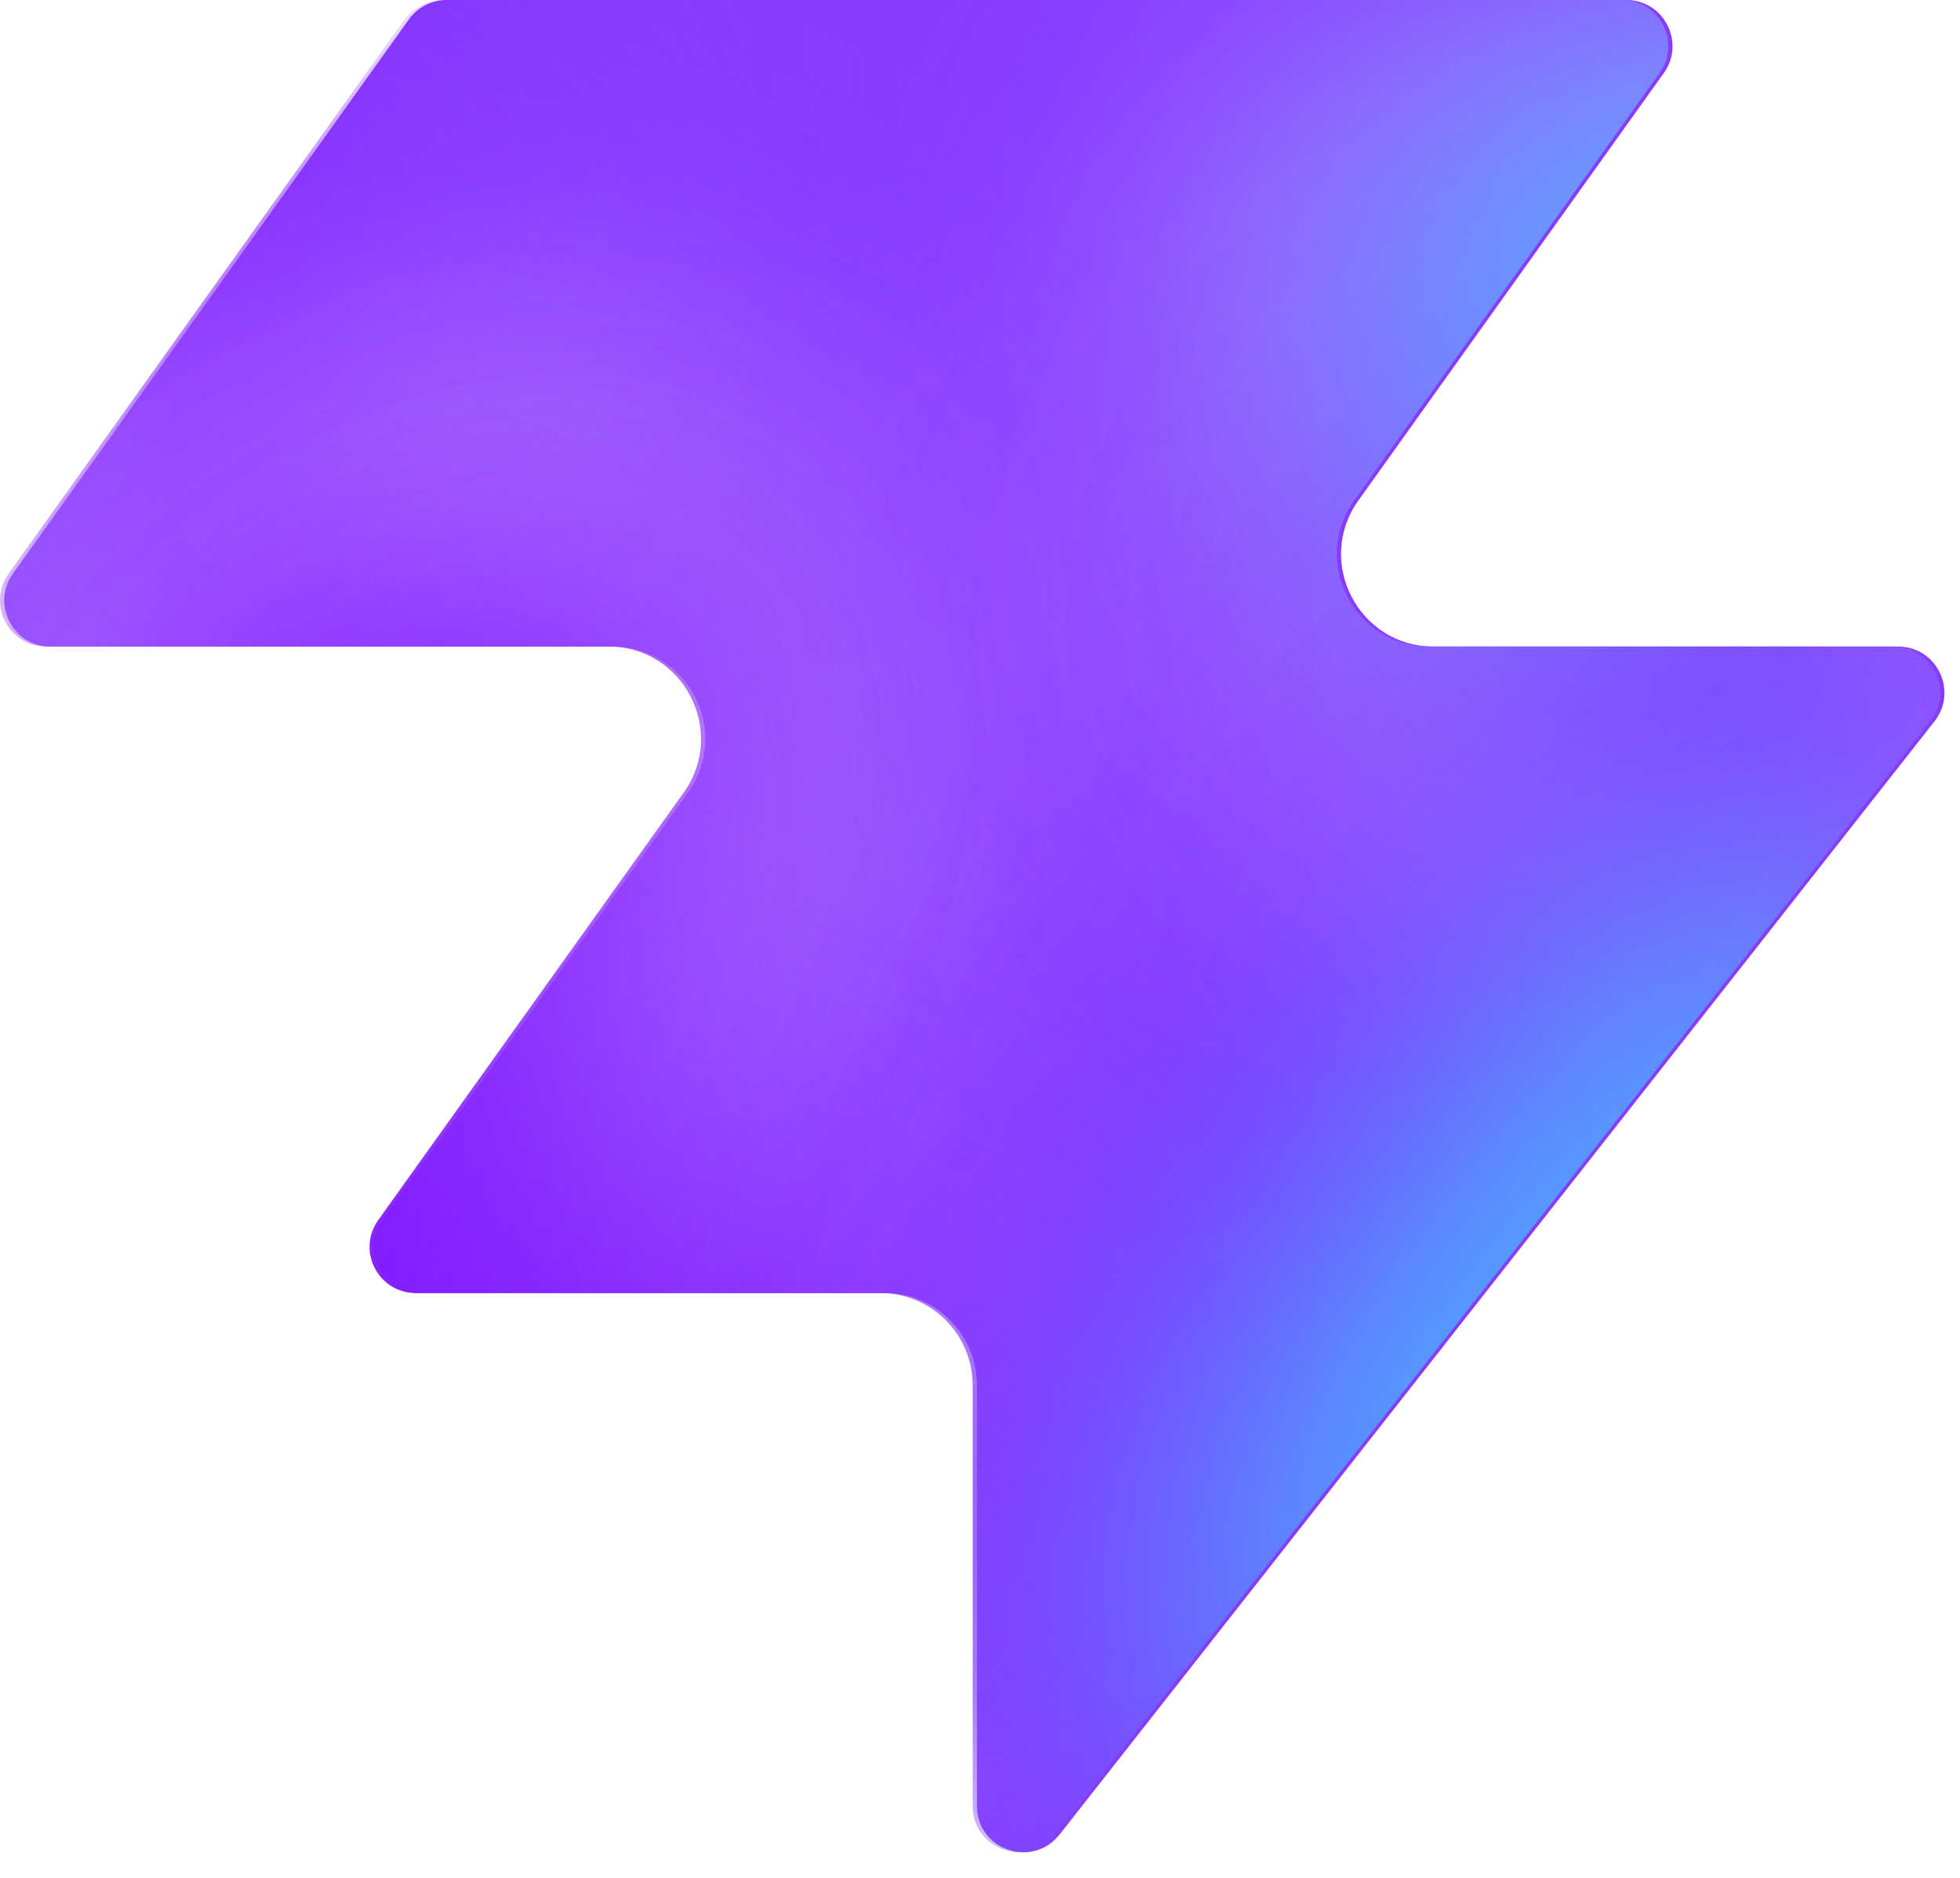
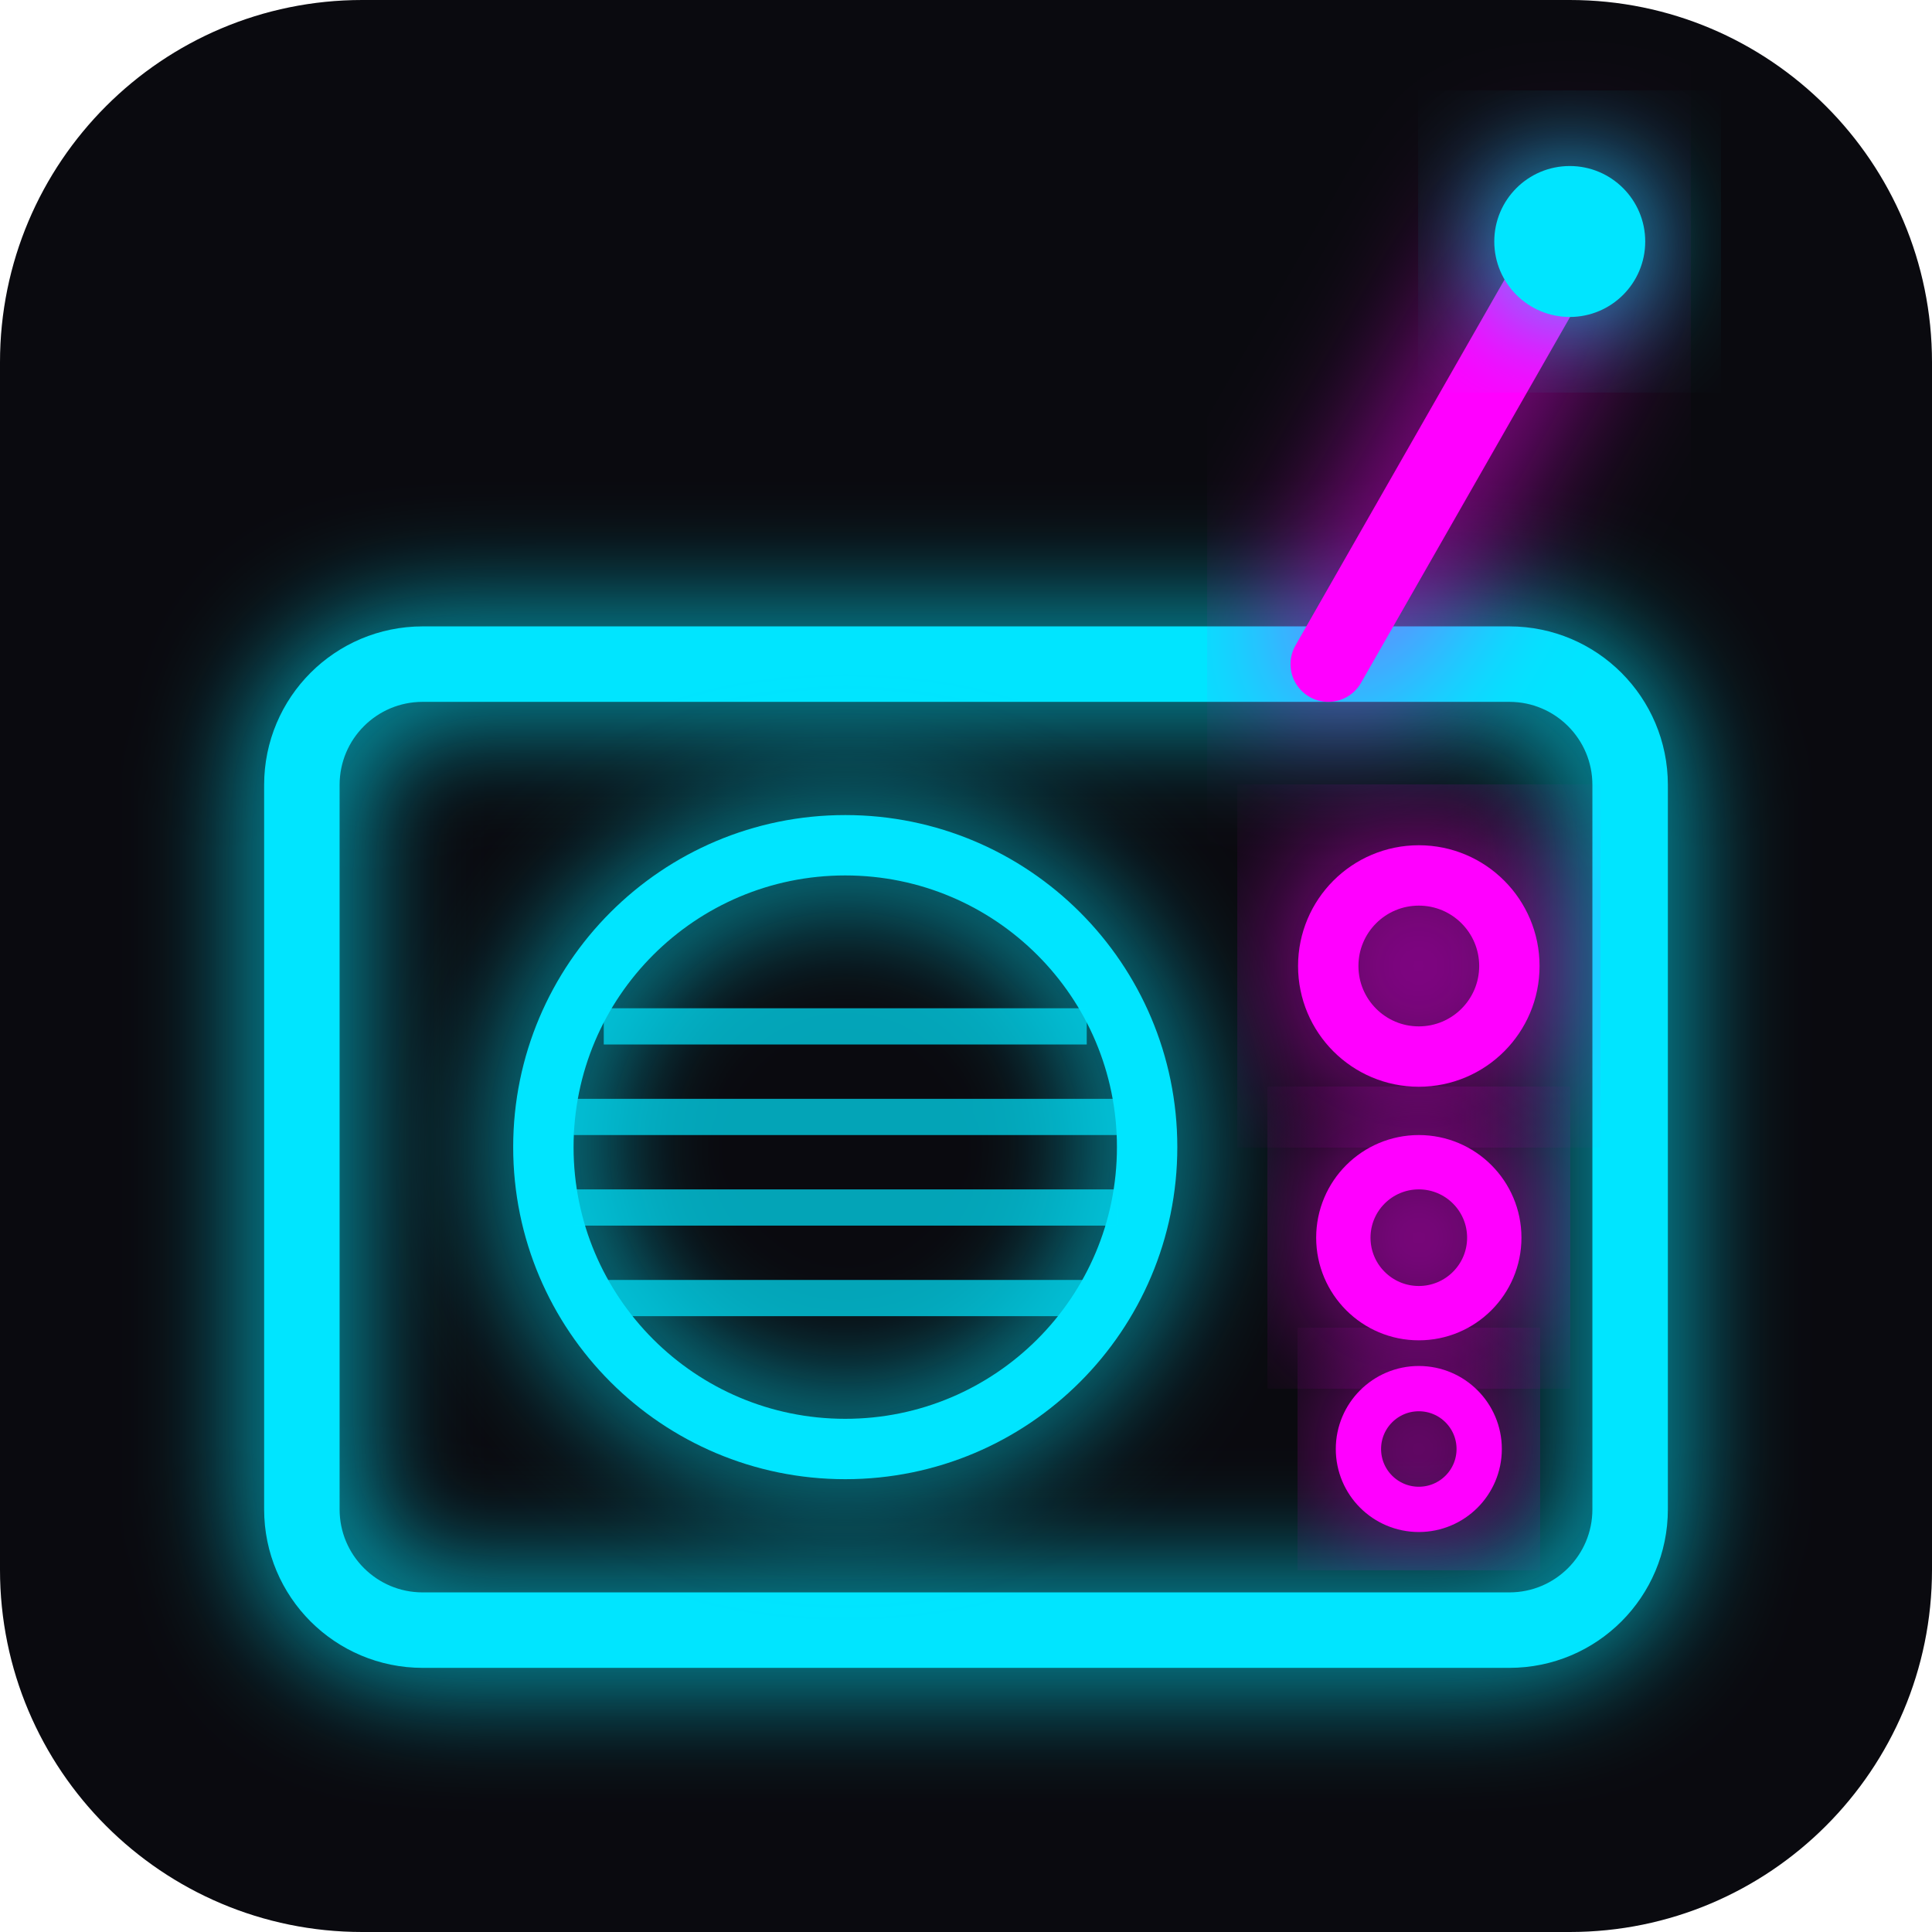
- <svg xmlns="http://www.w3.org/2000/svg" width="48" height="46" fill="none" viewBox="0 0 48 46">
-   <path fill="#863bff" d="M25.946 44.938c-.664.845-2.021.375-2.021-.698V33.937a2.26 2.26 0 0 0-2.262-2.262H10.287c-.92 0-1.456-1.04-.92-1.788l7.48-10.471c1.07-1.497 0-3.578-1.842-3.578H1.237c-.92 0-1.456-1.04-.92-1.788L10.013.474c.214-.297.556-.474.92-.474h28.894c.92 0 1.456 1.04.92 1.788l-7.48 10.471c-1.07 1.498 0 3.579 1.842 3.579h11.377c.943 0 1.473 1.088.89 1.83L25.947 44.94z" style="fill:#863bff;fill:color(display-p3 .525 .23 1);fill-opacity:1" />
-   <mask id="a" width="48" height="46" x="0" y="0" maskUnits="userSpaceOnUse" style="mask-type:alpha">
-     <path fill="#000" d="M25.842 44.938c-.664.844-2.021.375-2.021-.698V33.937a2.26 2.26 0 0 0-2.262-2.262H10.183c-.92 0-1.456-1.04-.92-1.788l7.48-10.471c1.07-1.498 0-3.579-1.842-3.579H1.133c-.92 0-1.456-1.04-.92-1.787L9.91.473c.214-.297.556-.474.92-.474h28.894c.92 0 1.456 1.04.92 1.788l-7.48 10.471c-1.07 1.498 0 3.578 1.842 3.578h11.377c.943 0 1.473 1.088.89 1.832L25.843 44.94z" style="fill:#000;fill-opacity:1" />
-   </mask>
-   <g mask="url(#a)">
-     <g filter="url(#b)">
-       <ellipse cx="5.508" cy="14.704" fill="#ede6ff" rx="5.508" ry="14.704" style="fill:#ede6ff;fill:color(display-p3 .927 .903 1);fill-opacity:1" transform="matrix(.00324 1 1 -.00324 -4.47 31.516)" />
-     </g>
-     <g filter="url(#c)">
-       <ellipse cx="10.399" cy="29.851" fill="#ede6ff" rx="10.399" ry="29.851" style="fill:#ede6ff;fill:color(display-p3 .927 .903 1);fill-opacity:1" transform="matrix(.00324 1 1 -.00324 -39.328 7.883)" />
-     </g>
-     <g filter="url(#d)">
-       <ellipse cx="5.508" cy="30.487" fill="#7e14ff" rx="5.508" ry="30.487" style="fill:#7e14ff;fill:color(display-p3 .492 .077 1);fill-opacity:1" transform="rotate(89.814 -25.913 -14.639)scale(1 -1)" />
-     </g>
-     <g filter="url(#e)">
-       <ellipse cx="5.508" cy="30.599" fill="#7e14ff" rx="5.508" ry="30.599" style="fill:#7e14ff;fill:color(display-p3 .492 .077 1);fill-opacity:1" transform="rotate(89.814 -32.644 -3.334)scale(1 -1)" />
-     </g>
-     <g filter="url(#f)">
-       <ellipse cx="5.508" cy="30.599" fill="#7e14ff" rx="5.508" ry="30.599" style="fill:#7e14ff;fill:color(display-p3 .492 .077 1);fill-opacity:1" transform="matrix(.00324 1 1 -.00324 -34.34 30.47)" />
-     </g>
-     <g filter="url(#g)">
-       <ellipse cx="14.072" cy="22.078" fill="#ede6ff" rx="14.072" ry="22.078" style="fill:#ede6ff;fill:color(display-p3 .927 .903 1);fill-opacity:1" transform="rotate(93.35 24.506 48.493)scale(-1 1)" />
-     </g>
-     <g filter="url(#h)">
-       <ellipse cx="3.47" cy="21.501" fill="#7e14ff" rx="3.47" ry="21.501" style="fill:#7e14ff;fill:color(display-p3 .492 .077 1);fill-opacity:1" transform="rotate(89.009 28.708 47.59)scale(-1 1)" />
-     </g>
-     <g filter="url(#i)">
-       <ellipse cx="3.47" cy="21.501" fill="#7e14ff" rx="3.47" ry="21.501" style="fill:#7e14ff;fill:color(display-p3 .492 .077 1);fill-opacity:1" transform="rotate(89.009 28.708 47.59)scale(-1 1)" />
-     </g>
-     <g filter="url(#j)">
-       <ellipse cx=".387" cy="8.972" fill="#7e14ff" rx="4.407" ry="29.108" style="fill:#7e14ff;fill:color(display-p3 .492 .077 1);fill-opacity:1" transform="rotate(39.51 .387 8.972)" />
-     </g>
-     <g filter="url(#k)">
-       <ellipse cx="47.523" cy="-6.092" fill="#7e14ff" rx="4.407" ry="29.108" style="fill:#7e14ff;fill:color(display-p3 .492 .077 1);fill-opacity:1" transform="rotate(37.892 47.523 -6.092)" />
-     </g>
-     <g filter="url(#l)">
-       <ellipse cx="41.412" cy="6.333" fill="#47bfff" rx="5.971" ry="9.665" style="fill:#47bfff;fill:color(display-p3 .28 .748 1);fill-opacity:1" transform="rotate(37.892 41.412 6.333)" />
-     </g>
-     <g filter="url(#m)">
-       <ellipse cx="-1.879" cy="38.332" fill="#7e14ff" rx="4.407" ry="29.108" style="fill:#7e14ff;fill:color(display-p3 .492 .077 1);fill-opacity:1" transform="rotate(37.892 -1.88 38.332)" />
-     </g>
-     <g filter="url(#n)">
-       <ellipse cx="-1.879" cy="38.332" fill="#7e14ff" rx="4.407" ry="29.108" style="fill:#7e14ff;fill:color(display-p3 .492 .077 1);fill-opacity:1" transform="rotate(37.892 -1.88 38.332)" />
-     </g>
-     <g filter="url(#o)">
-       <ellipse cx="35.651" cy="29.907" fill="#7e14ff" rx="4.407" ry="29.108" style="fill:#7e14ff;fill:color(display-p3 .492 .077 1);fill-opacity:1" transform="rotate(37.892 35.651 29.907)" />
-     </g>
-     <g filter="url(#p)">
-       <ellipse cx="38.418" cy="32.4" fill="#47bfff" rx="5.971" ry="15.297" style="fill:#47bfff;fill:color(display-p3 .28 .748 1);fill-opacity:1" transform="rotate(37.892 38.418 32.4)" />
-     </g>
-   </g>
+ <svg xmlns="http://www.w3.org/2000/svg" width="64" height="64" viewBox="0 0 64 64">
  <defs>
-     <filter id="b" width="60.045" height="41.654" x="-19.77" y="16.149" color-interpolation-filters="sRGB" filterUnits="userSpaceOnUse">
-       <feFlood flood-opacity="0" result="BackgroundImageFix" />
-       <feBlend in="SourceGraphic" in2="BackgroundImageFix" result="shape" />
-       <feGaussianBlur result="effect1_foregroundBlur_2002_17158" stdDeviation="7.659" />
+     <filter id="glow-cyan" x="-50%" y="-50%" width="200%" height="200%">
+       <feGaussianBlur stdDeviation="2" result="blur" />
+       <feMerge>
+         <feMergeNode in="blur" />
+         <feMergeNode in="SourceGraphic" />
+       </feMerge>
    </filter>
-     <filter id="c" width="90.34" height="51.437" x="-54.613" y="-7.533" color-interpolation-filters="sRGB" filterUnits="userSpaceOnUse">
-       <feFlood flood-opacity="0" result="BackgroundImageFix" />
-       <feBlend in="SourceGraphic" in2="BackgroundImageFix" result="shape" />
-       <feGaussianBlur result="effect1_foregroundBlur_2002_17158" stdDeviation="7.659" />
-     </filter>
-     <filter id="d" width="79.355" height="29.4" x="-49.64" y="2.03" color-interpolation-filters="sRGB" filterUnits="userSpaceOnUse">
-       <feFlood flood-opacity="0" result="BackgroundImageFix" />
-       <feBlend in="SourceGraphic" in2="BackgroundImageFix" result="shape" />
-       <feGaussianBlur result="effect1_foregroundBlur_2002_17158" stdDeviation="4.596" />
-     </filter>
-     <filter id="e" width="79.579" height="29.4" x="-45.045" y="20.029" color-interpolation-filters="sRGB" filterUnits="userSpaceOnUse">
-       <feFlood flood-opacity="0" result="BackgroundImageFix" />
-       <feBlend in="SourceGraphic" in2="BackgroundImageFix" result="shape" />
-       <feGaussianBlur result="effect1_foregroundBlur_2002_17158" stdDeviation="4.596" />
-     </filter>
-     <filter id="f" width="79.579" height="29.4" x="-43.513" y="21.178" color-interpolation-filters="sRGB" filterUnits="userSpaceOnUse">
-       <feFlood flood-opacity="0" result="BackgroundImageFix" />
-       <feBlend in="SourceGraphic" in2="BackgroundImageFix" result="shape" />
-       <feGaussianBlur result="effect1_foregroundBlur_2002_17158" stdDeviation="4.596" />
-     </filter>
-     <filter id="g" width="74.749" height="58.852" x="15.756" y="-17.901" color-interpolation-filters="sRGB" filterUnits="userSpaceOnUse">
-       <feFlood flood-opacity="0" result="BackgroundImageFix" />
-       <feBlend in="SourceGraphic" in2="BackgroundImageFix" result="shape" />
-       <feGaussianBlur result="effect1_foregroundBlur_2002_17158" stdDeviation="7.659" />
-     </filter>
-     <filter id="h" width="61.377" height="25.362" x="23.548" y="2.284" color-interpolation-filters="sRGB" filterUnits="userSpaceOnUse">
-       <feFlood flood-opacity="0" result="BackgroundImageFix" />
-       <feBlend in="SourceGraphic" in2="BackgroundImageFix" result="shape" />
-       <feGaussianBlur result="effect1_foregroundBlur_2002_17158" stdDeviation="4.596" />
-     </filter>
-     <filter id="i" width="61.377" height="25.362" x="23.548" y="2.284" color-interpolation-filters="sRGB" filterUnits="userSpaceOnUse">
-       <feFlood flood-opacity="0" result="BackgroundImageFix" />
-       <feBlend in="SourceGraphic" in2="BackgroundImageFix" result="shape" />
-       <feGaussianBlur result="effect1_foregroundBlur_2002_17158" stdDeviation="4.596" />
-     </filter>
-     <filter id="j" width="56.045" height="63.649" x="-27.636" y="-22.853" color-interpolation-filters="sRGB" filterUnits="userSpaceOnUse">
-       <feFlood flood-opacity="0" result="BackgroundImageFix" />
-       <feBlend in="SourceGraphic" in2="BackgroundImageFix" result="shape" />
-       <feGaussianBlur result="effect1_foregroundBlur_2002_17158" stdDeviation="4.596" />
-     </filter>
-     <filter id="k" width="54.814" height="64.646" x="20.116" y="-38.415" color-interpolation-filters="sRGB" filterUnits="userSpaceOnUse">
-       <feFlood flood-opacity="0" result="BackgroundImageFix" />
-       <feBlend in="SourceGraphic" in2="BackgroundImageFix" result="shape" />
-       <feGaussianBlur result="effect1_foregroundBlur_2002_17158" stdDeviation="4.596" />
-     </filter>
-     <filter id="l" width="33.541" height="35.313" x="24.641" y="-11.323" color-interpolation-filters="sRGB" filterUnits="userSpaceOnUse">
-       <feFlood flood-opacity="0" result="BackgroundImageFix" />
-       <feBlend in="SourceGraphic" in2="BackgroundImageFix" result="shape" />
-       <feGaussianBlur result="effect1_foregroundBlur_2002_17158" stdDeviation="4.596" />
-     </filter>
-     <filter id="m" width="54.814" height="64.646" x="-29.286" y="6.009" color-interpolation-filters="sRGB" filterUnits="userSpaceOnUse">
-       <feFlood flood-opacity="0" result="BackgroundImageFix" />
-       <feBlend in="SourceGraphic" in2="BackgroundImageFix" result="shape" />
-       <feGaussianBlur result="effect1_foregroundBlur_2002_17158" stdDeviation="4.596" />
-     </filter>
-     <filter id="n" width="54.814" height="64.646" x="-29.286" y="6.009" color-interpolation-filters="sRGB" filterUnits="userSpaceOnUse">
-       <feFlood flood-opacity="0" result="BackgroundImageFix" />
-       <feBlend in="SourceGraphic" in2="BackgroundImageFix" result="shape" />
-       <feGaussianBlur result="effect1_foregroundBlur_2002_17158" stdDeviation="4.596" />
-     </filter>
-     <filter id="o" width="54.814" height="64.646" x="8.244" y="-2.416" color-interpolation-filters="sRGB" filterUnits="userSpaceOnUse">
-       <feFlood flood-opacity="0" result="BackgroundImageFix" />
-       <feBlend in="SourceGraphic" in2="BackgroundImageFix" result="shape" />
-       <feGaussianBlur result="effect1_foregroundBlur_2002_17158" stdDeviation="4.596" />
-     </filter>
-     <filter id="p" width="39.409" height="43.623" x="18.713" y="10.588" color-interpolation-filters="sRGB" filterUnits="userSpaceOnUse">
-       <feFlood flood-opacity="0" result="BackgroundImageFix" />
-       <feBlend in="SourceGraphic" in2="BackgroundImageFix" result="shape" />
-       <feGaussianBlur result="effect1_foregroundBlur_2002_17158" stdDeviation="4.596" />
+     <filter id="glow-magenta" x="-50%" y="-50%" width="200%" height="200%">
+       <feGaussianBlur stdDeviation="2.5" result="blur" />
+       <feMerge>
+         <feMergeNode in="blur" />
+         <feMergeNode in="SourceGraphic" />
+       </feMerge>
    </filter>
  </defs>
+   <rect width="64" height="64" rx="12" fill="#0a0a0f" />
+   <rect x="10" y="22" width="44" height="32" rx="4" fill="none" stroke="#00e5ff" stroke-width="2.5" filter="url(#glow-cyan)" />
+   <circle cx="28" cy="38" r="10" fill="none" stroke="#00e5ff" stroke-width="2" filter="url(#glow-cyan)" />
+   <line x1="20" y1="34" x2="36" y2="34" stroke="#00e5ff" stroke-width="1.2" opacity="0.7" />
+   <line x1="19" y1="37" x2="37" y2="37" stroke="#00e5ff" stroke-width="1.2" opacity="0.7" />
+   <line x1="19" y1="40" x2="37" y2="40" stroke="#00e5ff" stroke-width="1.2" opacity="0.7" />
+   <line x1="20" y1="43" x2="36" y2="43" stroke="#00e5ff" stroke-width="1.2" opacity="0.7" />
+   <circle cx="47" cy="32" r="3" fill="none" stroke="#ff00ff" stroke-width="2" filter="url(#glow-magenta)" />
+   <circle cx="47" cy="41" r="2.5" fill="none" stroke="#ff00ff" stroke-width="1.8" filter="url(#glow-magenta)" />
+   <circle cx="47" cy="48" r="2" fill="none" stroke="#ff00ff" stroke-width="1.5" filter="url(#glow-magenta)" />
+   <line x1="44" y1="22" x2="52" y2="8" stroke="#ff00ff" stroke-width="2.5" stroke-linecap="round" filter="url(#glow-magenta)" />
+   <circle cx="52" cy="8" r="2.5" fill="#00e5ff" filter="url(#glow-cyan)" />
</svg>
